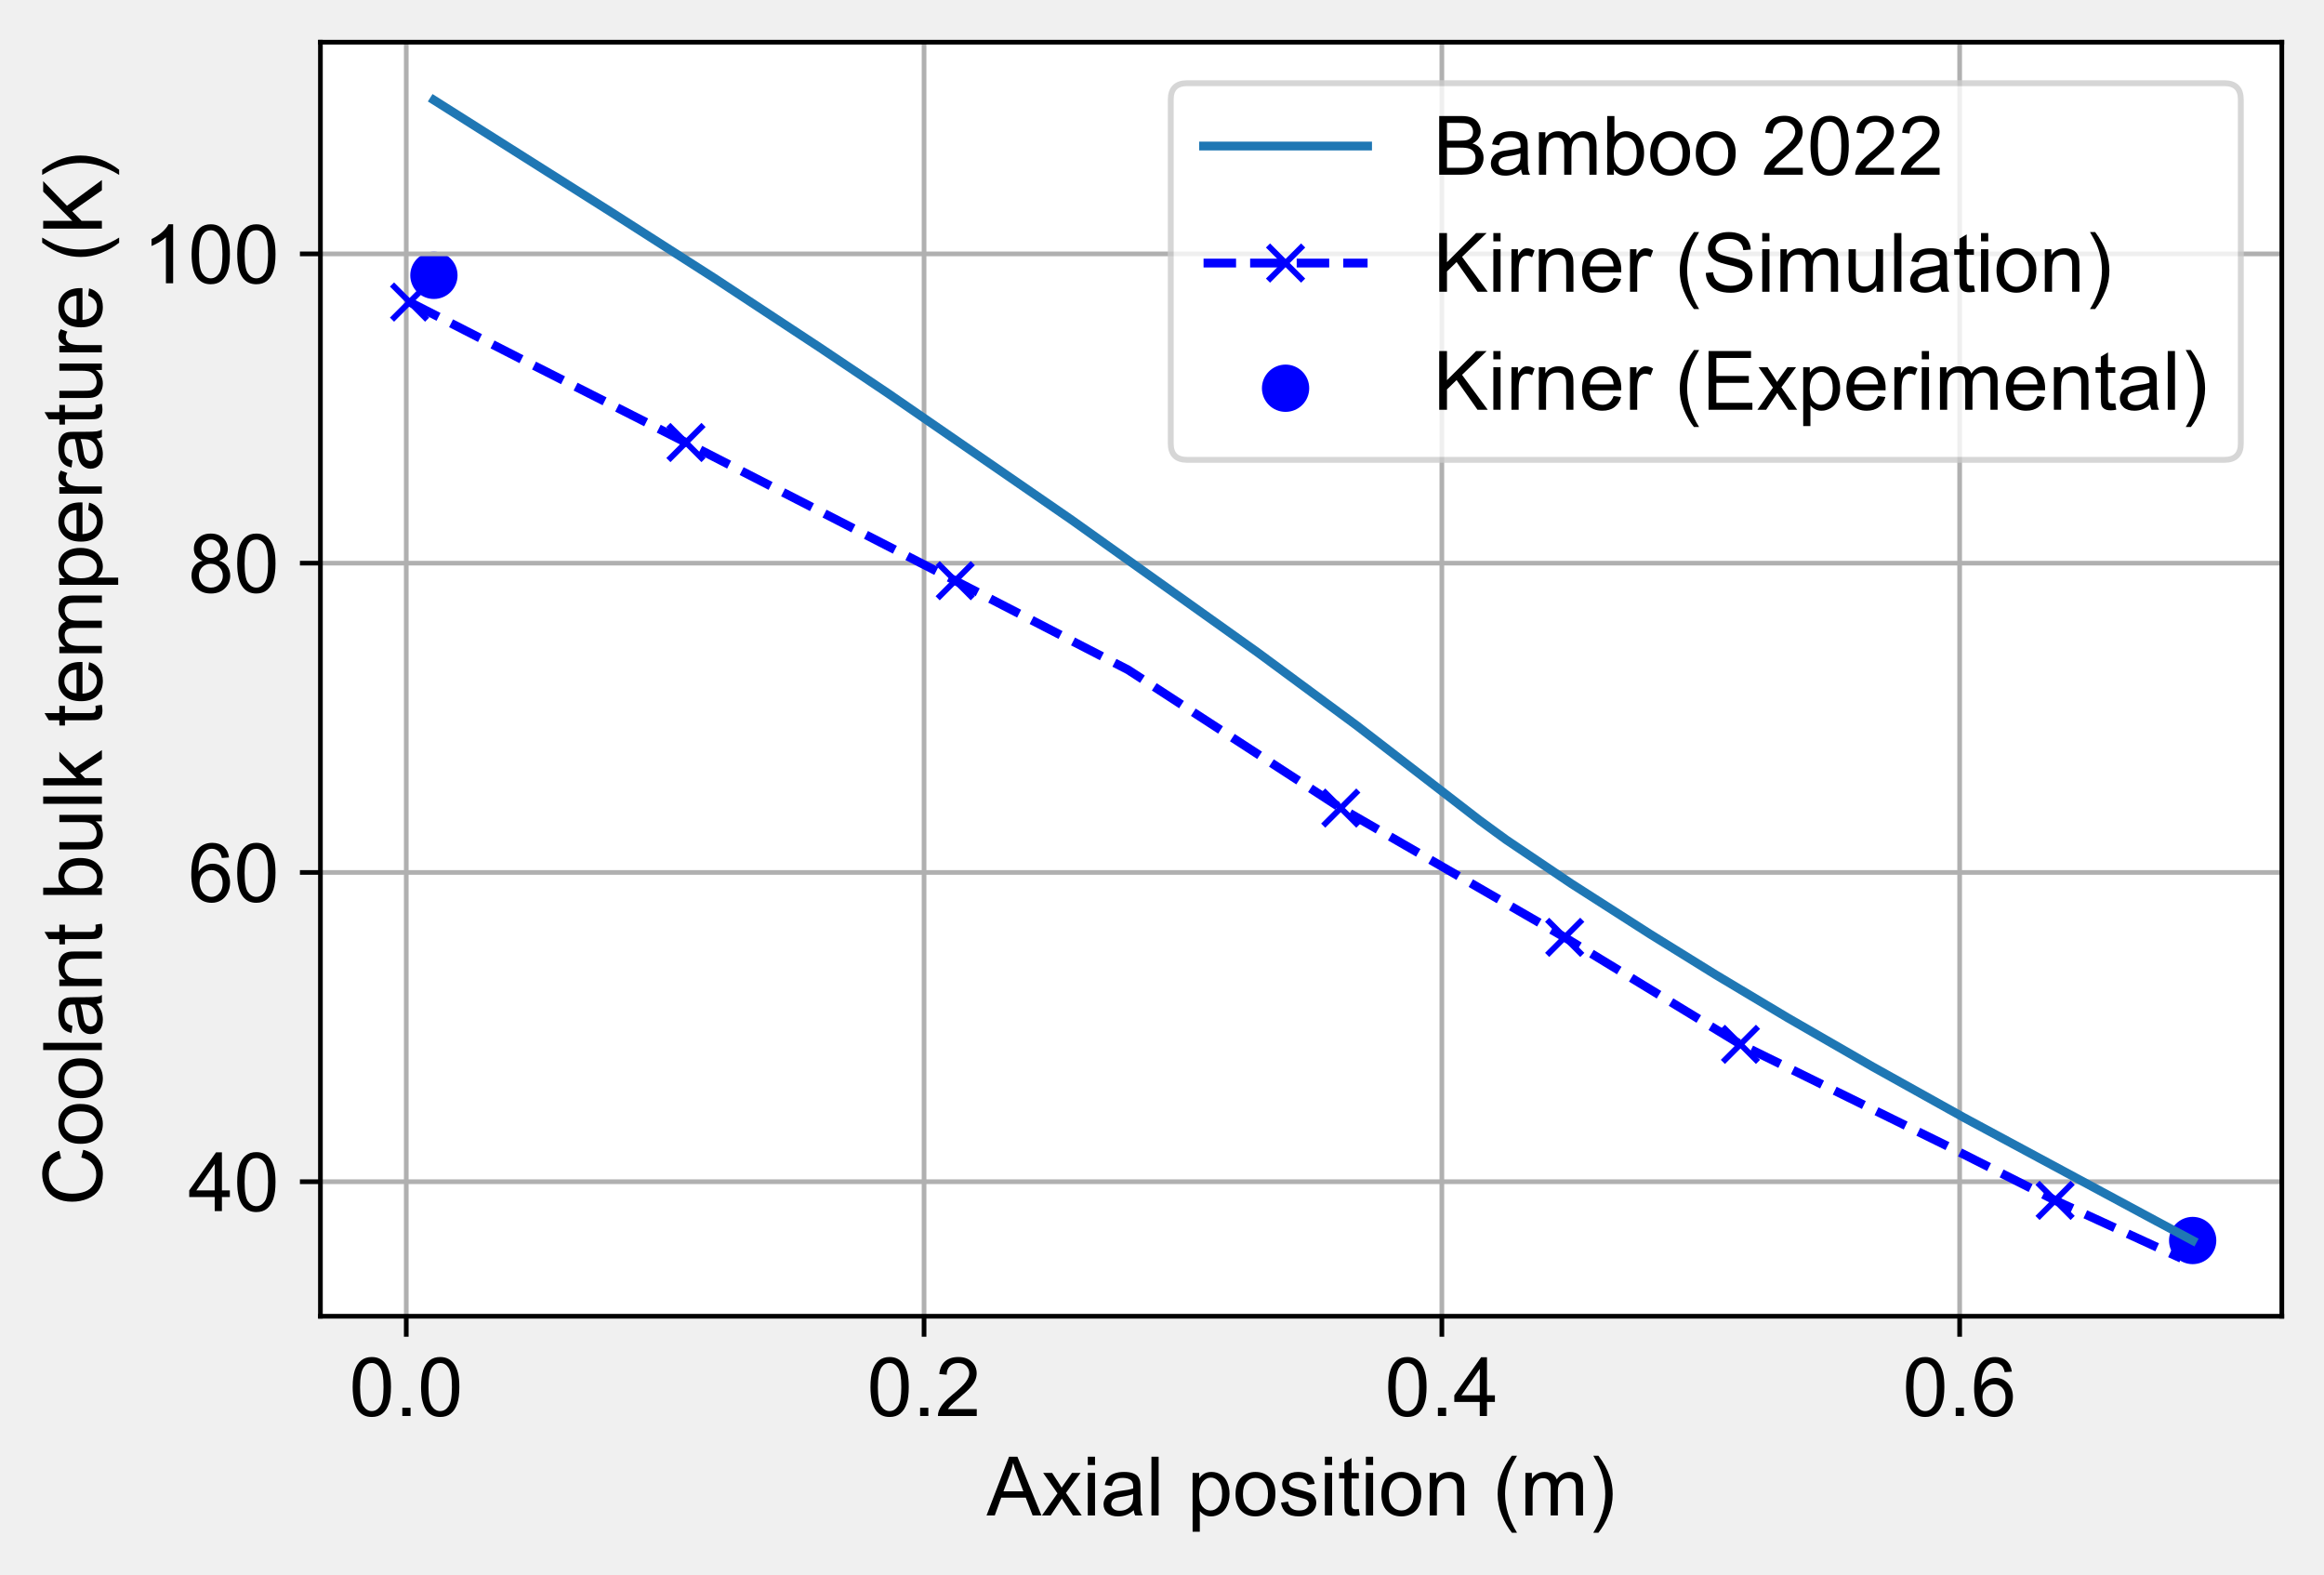
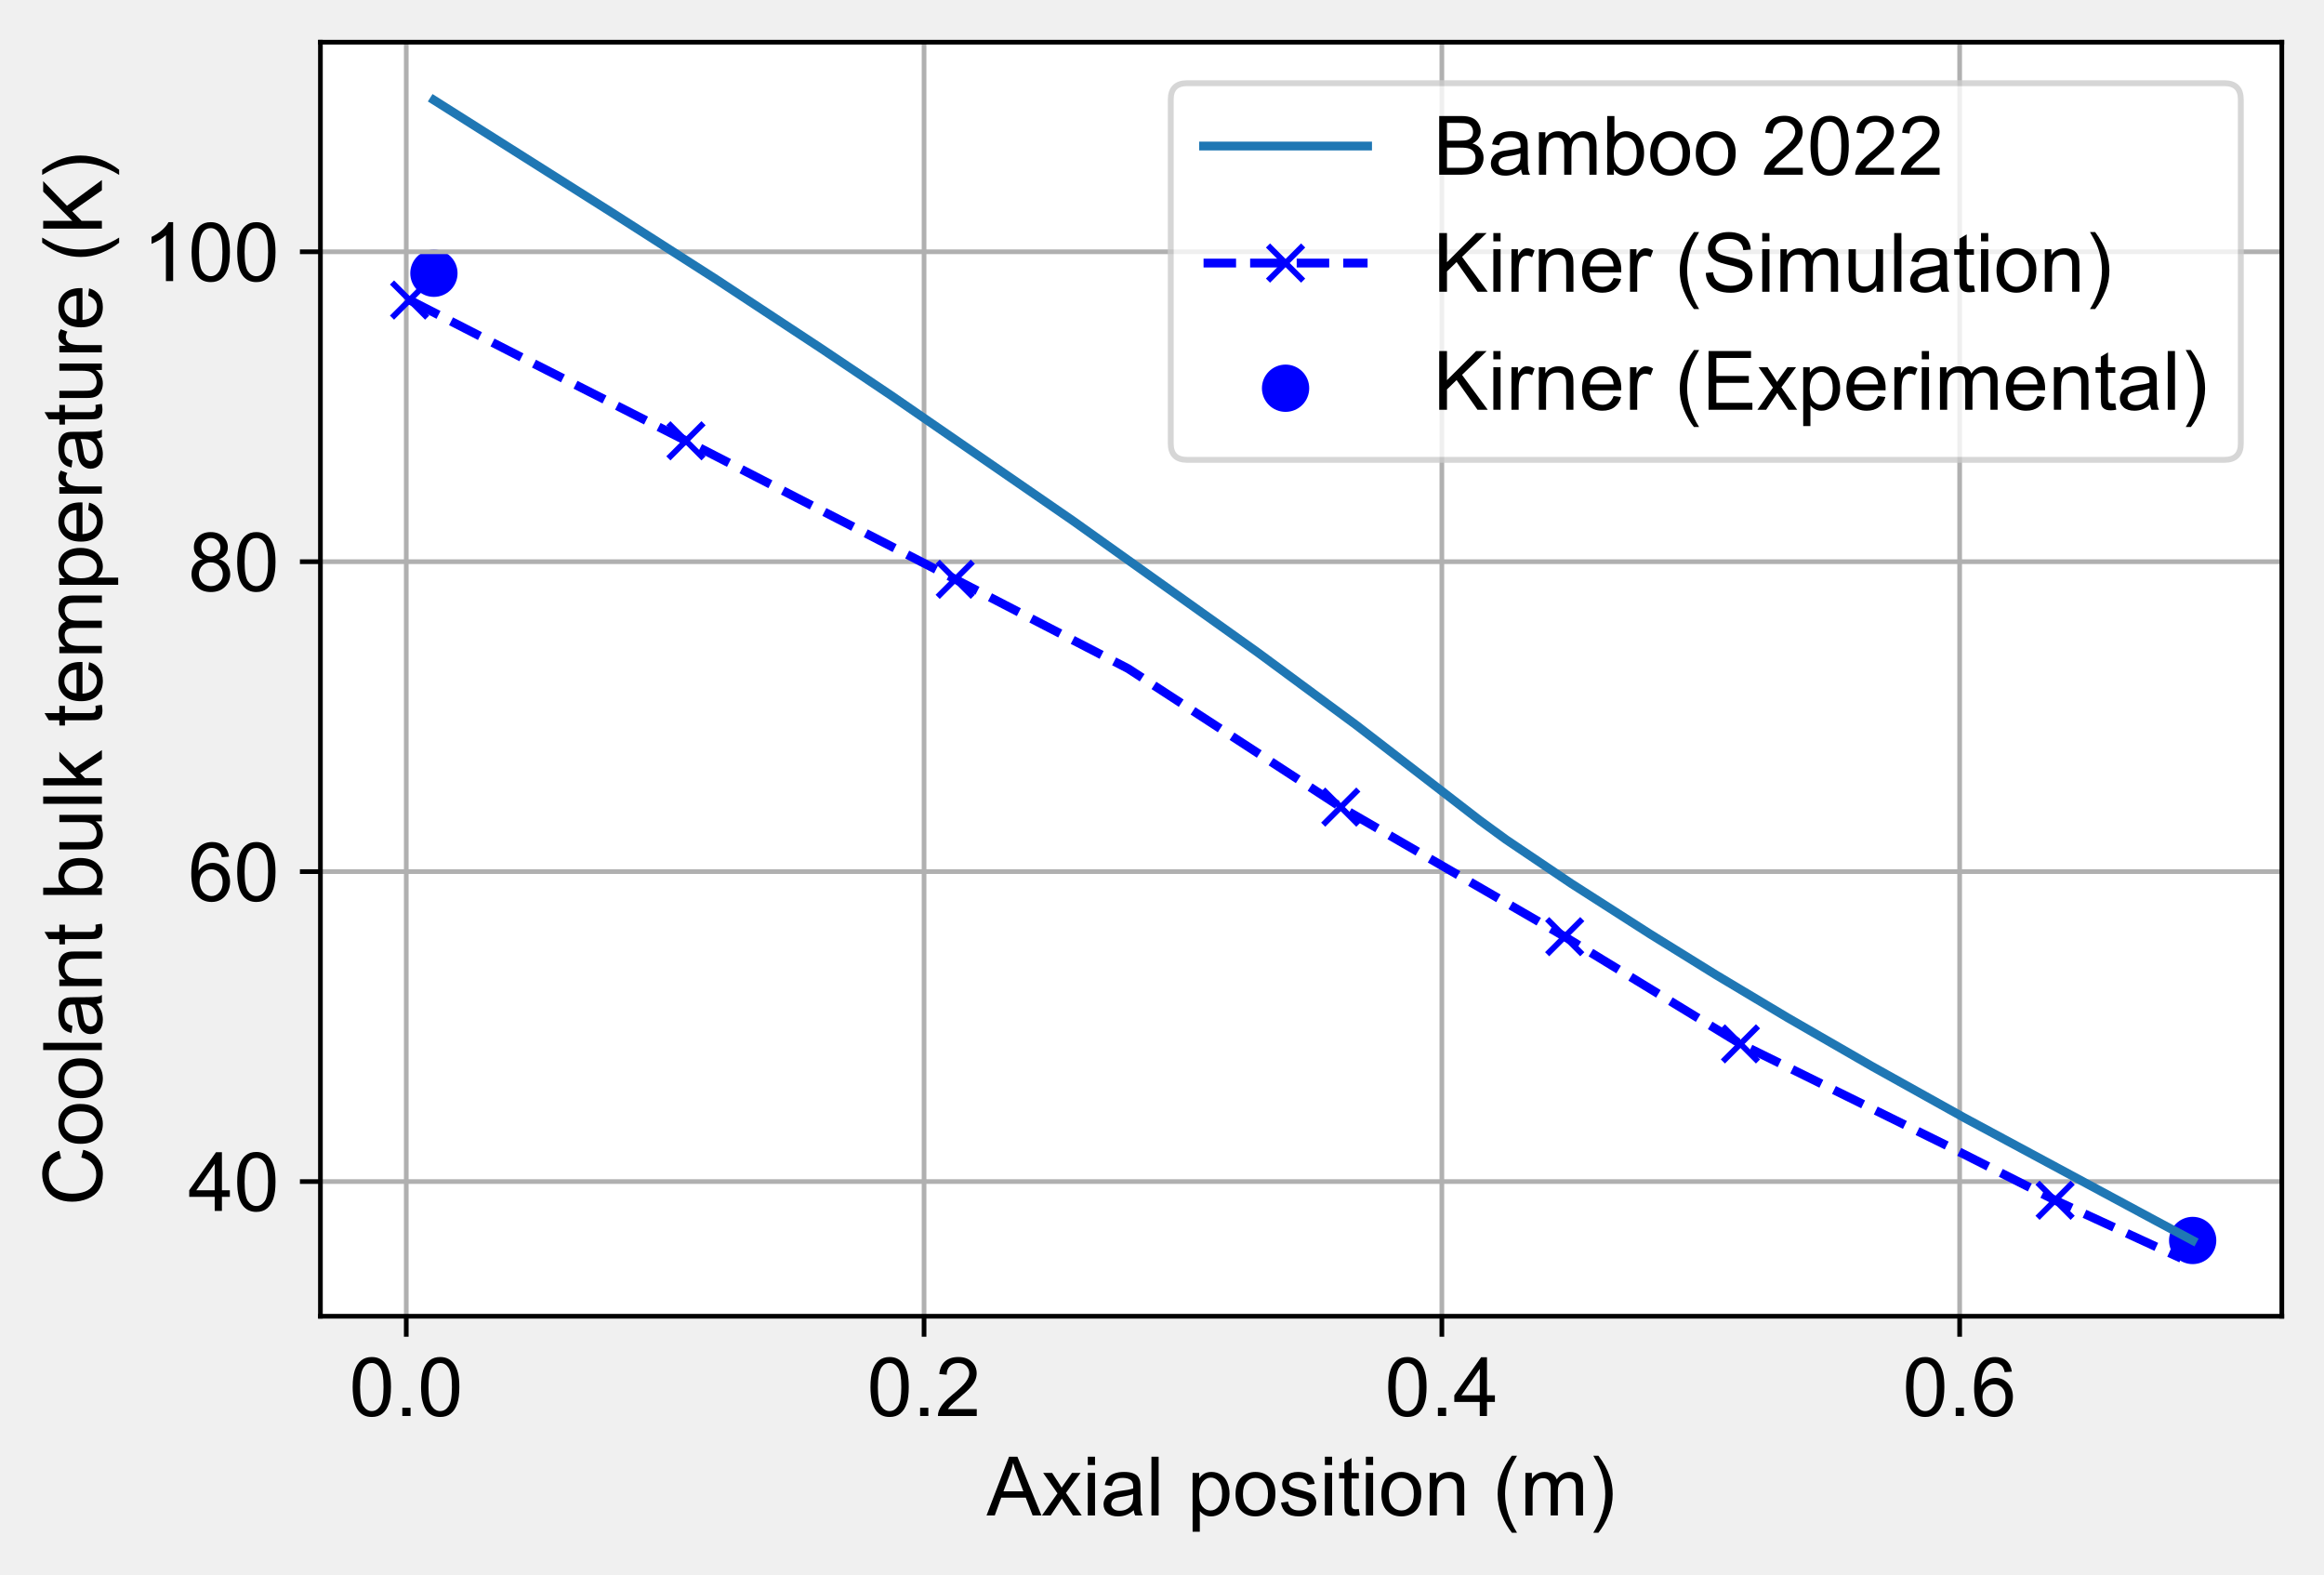
<svg xmlns="http://www.w3.org/2000/svg" xmlns:xlink="http://www.w3.org/1999/xlink" height="268.782pt" version="1.1" viewBox="0 0 396.694 268.782" width="396.694pt">
  <defs>
    <style type="text/css">*{stroke-linecap:butt;stroke-linejoin:round;}</style>
  </defs>
  <g id="figure_1">
    <g id="patch_1">
      <path d="M 0 268.782  L 396.694 268.782  L 396.694 0  L 0 0  z " style="fill:none;" />
    </g>
    <g id="axes_1">
      <g id="patch_2">
        <path d="M 54.694 224.64  L 389.494 224.64  L 389.494 7.2  L 54.694 7.2  z " style="fill:#ffffff;" />
      </g>
      <g id="PathCollection_1">
        <defs>
-           <path d="M 0 3.536  C 0.938 3.536 1.837 3.163 2.5 2.5  C 3.163 1.837 3.536 0.938 3.536 0  C 3.536 -0.938 3.163 -1.837 2.5 -2.5  C 1.837 -3.163 0.938 -3.536 0 -3.536  C -0.938 -3.536 -1.837 -3.163 -2.5 -2.5  C -3.163 -1.837 -3.536 -0.938 -3.536 0  C -3.536 0.938 -3.163 1.837 -2.5 2.5  C -1.837 3.163 -0.938 3.536 0 3.536  z " id="m2057352fea" style="stroke:#0000ff;" />
+           <path d="M 0 3.536  C 0.938 3.536 1.837 3.163 2.5 2.5  C 3.163 1.837 3.536 0.938 3.536 0  C 3.536 -0.938 3.163 -1.837 2.5 -2.5  C 1.837 -3.163 0.938 -3.536 0 -3.536  C -0.938 -3.536 -1.837 -3.163 -2.5 -2.5  C -3.163 -1.837 -3.536 -0.938 -3.536 0  C -3.536 0.938 -3.163 1.837 -2.5 2.5  C -1.837 3.163 -0.938 3.536 0 3.536  z " id="m979f428b1b" style="stroke:#0000ff;" />
        </defs>
-         <g clip-path="url(#p972bceda87)">
-           <use style="fill:#0000ff;stroke:#0000ff;" x="374.276" xlink:href="#m2057352fea" y="211.713" />
-           <use style="fill:#0000ff;stroke:#0000ff;" x="74.066" xlink:href="#m2057352fea" y="46.99" />
+         <g clip-path="url(#p4408fc73cc)">
+           <use style="fill:#0000ff;stroke:#0000ff;" x="374.276" xlink:href="#m979f428b1b" y="211.707" />
+           <use style="fill:#0000ff;stroke:#0000ff;" x="74.066" xlink:href="#m979f428b1b" y="46.635" />
        </g>
      </g>
      <g id="matplotlib.axis_1">
        <g id="xtick_1">
          <g id="line2d_1">
-             <path clip-path="url(#p972bceda87)" d="M 69.347 224.64  L 69.347 7.2  " style="fill:none;stroke:#b0b0b0;stroke-linecap:square;stroke-width:0.8;" />
+             <path clip-path="url(#p4408fc73cc)" d="M 69.347 224.64  L 69.347 7.2  " style="fill:none;stroke:#b0b0b0;stroke-linecap:square;stroke-width:0.8;" />
          </g>
          <g id="line2d_2">
            <defs>
-               <path d="M 0 0  L 0 3.5  " id="m63f755b5a6" style="stroke:#000000;stroke-width:0.8;" />
-             </defs>
-             <g>
-               <use style="stroke:#000000;stroke-width:0.8;" x="69.347" xlink:href="#m63f755b5a6" y="224.64" />
+               <path d="M 0 0  L 0 3.5  " id="mc384a9b1ba" style="stroke:#000000;stroke-width:0.8;" />
+             </defs>
+             <g>
+               <use style="stroke:#000000;stroke-width:0.8;" x="69.347" xlink:href="#mc384a9b1ba" y="224.64" />
            </g>
          </g>
          <g id="text_1">
            <g transform="translate(59.61658 241.6609)scale(0.14 -0.14)">
              <defs>
                <path d="M 4.156 35.297  Q 4.156 48 6.766 55.734  Q 9.375 63.484 14.516 67.672  Q 19.672 71.875 27.484 71.875  Q 33.25 71.875 37.594 69.547  Q 41.938 67.234 44.766 62.859  Q 47.609 58.5 49.219 52.219  Q 50.828 45.953 50.828 35.297  Q 50.828 22.703 48.234 14.969  Q 45.656 7.234 40.5 3  Q 35.359 -1.219 27.484 -1.219  Q 17.141 -1.219 11.234 6.203  Q 4.156 15.141 4.156 35.297  z M 13.188 35.297  Q 13.188 17.672 17.312 11.828  Q 21.438 6 27.484 6  Q 33.547 6 37.672 11.859  Q 41.797 17.719 41.797 35.297  Q 41.797 52.984 37.672 58.781  Q 33.547 64.594 27.391 64.594  Q 21.344 64.594 17.719 59.469  Q 13.188 52.938 13.188 35.297  z " id="ArialMT-48" />
                <path d="M 9.078 0  L 9.078 10.016  L 19.094 10.016  L 19.094 0  z " id="ArialMT-46" />
              </defs>
              <use xlink:href="#ArialMT-48" />
              <use x="55.615" xlink:href="#ArialMT-46" />
              <use x="83.398" xlink:href="#ArialMT-48" />
            </g>
          </g>
        </g>
        <g id="xtick_2">
          <g id="line2d_3">
-             <path clip-path="url(#p972bceda87)" d="M 157.732 224.64  L 157.732 7.2  " style="fill:none;stroke:#b0b0b0;stroke-linecap:square;stroke-width:0.8;" />
+             <path clip-path="url(#p4408fc73cc)" d="M 157.732 224.64  L 157.732 7.2  " style="fill:none;stroke:#b0b0b0;stroke-linecap:square;stroke-width:0.8;" />
          </g>
          <g id="line2d_4">
            <g>
-               <use style="stroke:#000000;stroke-width:0.8;" x="157.732" xlink:href="#m63f755b5a6" y="224.64" />
+               <use style="stroke:#000000;stroke-width:0.8;" x="157.732" xlink:href="#mc384a9b1ba" y="224.64" />
            </g>
          </g>
          <g id="text_2">
            <g transform="translate(148.0019 241.6609)scale(0.14 -0.14)">
              <defs>
                <path d="M 50.344 8.453  L 50.344 0  L 3.031 0  Q 2.938 3.172 4.047 6.109  Q 5.859 10.938 9.828 15.625  Q 13.812 20.312 21.344 26.469  Q 33.016 36.031 37.109 41.625  Q 41.219 47.219 41.219 52.203  Q 41.219 57.422 37.469 61  Q 33.734 64.594 27.734 64.594  Q 21.391 64.594 17.578 60.781  Q 13.766 56.984 13.719 50.25  L 4.688 51.172  Q 5.609 61.281 11.656 66.578  Q 17.719 71.875 27.938 71.875  Q 38.234 71.875 44.234 66.156  Q 50.25 60.453 50.25 52  Q 50.25 47.703 48.484 43.547  Q 46.734 39.406 42.656 34.812  Q 38.578 30.219 29.109 22.219  Q 21.188 15.578 18.938 13.203  Q 16.703 10.844 15.234 8.453  z " id="ArialMT-50" />
              </defs>
              <use xlink:href="#ArialMT-48" />
              <use x="55.615" xlink:href="#ArialMT-46" />
              <use x="83.398" xlink:href="#ArialMT-50" />
            </g>
          </g>
        </g>
        <g id="xtick_3">
          <g id="line2d_5">
-             <path clip-path="url(#p972bceda87)" d="M 246.117 224.64  L 246.117 7.2  " style="fill:none;stroke:#b0b0b0;stroke-linecap:square;stroke-width:0.8;" />
+             <path clip-path="url(#p4408fc73cc)" d="M 246.117 224.64  L 246.117 7.2  " style="fill:none;stroke:#b0b0b0;stroke-linecap:square;stroke-width:0.8;" />
          </g>
          <g id="line2d_6">
            <g>
-               <use style="stroke:#000000;stroke-width:0.8;" x="246.117" xlink:href="#m63f755b5a6" y="224.64" />
+               <use style="stroke:#000000;stroke-width:0.8;" x="246.117" xlink:href="#mc384a9b1ba" y="224.64" />
            </g>
          </g>
          <g id="text_3">
            <g transform="translate(236.3872 241.6609)scale(0.14 -0.14)">
              <defs>
                <path d="M 32.328 0  L 32.328 17.141  L 1.266 17.141  L 1.266 25.203  L 33.938 71.578  L 41.109 71.578  L 41.109 25.203  L 50.781 25.203  L 50.781 17.141  L 41.109 17.141  L 41.109 0  z M 32.328 25.203  L 32.328 57.469  L 9.906 25.203  z " id="ArialMT-52" />
              </defs>
              <use xlink:href="#ArialMT-48" />
              <use x="55.615" xlink:href="#ArialMT-46" />
              <use x="83.398" xlink:href="#ArialMT-52" />
            </g>
          </g>
        </g>
        <g id="xtick_4">
          <g id="line2d_7">
-             <path clip-path="url(#p972bceda87)" d="M 334.502 224.64  L 334.502 7.2  " style="fill:none;stroke:#b0b0b0;stroke-linecap:square;stroke-width:0.8;" />
+             <path clip-path="url(#p4408fc73cc)" d="M 334.502 224.64  L 334.502 7.2  " style="fill:none;stroke:#b0b0b0;stroke-linecap:square;stroke-width:0.8;" />
          </g>
          <g id="line2d_8">
            <g>
-               <use style="stroke:#000000;stroke-width:0.8;" x="334.502" xlink:href="#m63f755b5a6" y="224.64" />
+               <use style="stroke:#000000;stroke-width:0.8;" x="334.502" xlink:href="#mc384a9b1ba" y="224.64" />
            </g>
          </g>
          <g id="text_4">
            <g transform="translate(324.7725 241.6609)scale(0.14 -0.14)">
              <defs>
                <path d="M 49.75 54.047  L 41.016 53.375  Q 39.844 58.547 37.703 60.891  Q 34.125 64.656 28.906 64.656  Q 24.703 64.656 21.531 62.312  Q 17.391 59.281 14.984 53.469  Q 12.594 47.656 12.5 36.922  Q 15.672 41.75 20.266 44.094  Q 24.859 46.438 29.891 46.438  Q 38.672 46.438 44.844 39.969  Q 51.031 33.5 51.031 23.25  Q 51.031 16.5 48.125 10.719  Q 45.219 4.938 40.141 1.859  Q 35.062 -1.219 28.609 -1.219  Q 17.625 -1.219 10.688 6.859  Q 3.766 14.938 3.766 33.5  Q 3.766 54.25 11.422 63.672  Q 18.109 71.875 29.438 71.875  Q 37.891 71.875 43.281 67.141  Q 48.688 62.406 49.75 54.047  z M 13.875 23.188  Q 13.875 18.656 15.797 14.5  Q 17.719 10.359 21.188 8.172  Q 24.656 6 28.469 6  Q 34.031 6 38.031 10.484  Q 42.047 14.984 42.047 22.703  Q 42.047 30.125 38.078 34.391  Q 34.125 38.672 28.125 38.672  Q 22.172 38.672 18.016 34.391  Q 13.875 30.125 13.875 23.188  z " id="ArialMT-54" />
              </defs>
              <use xlink:href="#ArialMT-48" />
              <use x="55.615" xlink:href="#ArialMT-46" />
              <use x="83.398" xlink:href="#ArialMT-54" />
            </g>
          </g>
        </g>
        <g id="text_5">
          <g transform="translate(168.4139 258.635)scale(0.14 -0.14)">
            <defs>
              <path d="M -0.141 0  L 27.344 71.578  L 37.547 71.578  L 66.844 0  L 56.062 0  L 47.703 21.688  L 17.781 21.688  L 9.906 0  z M 20.516 29.391  L 44.781 29.391  L 37.312 49.219  Q 33.891 58.25 32.234 64.062  Q 30.859 57.172 28.375 50.391  z " id="ArialMT-65" />
              <path d="M 0.734 0  L 19.672 26.953  L 2.156 51.859  L 13.141 51.859  L 21.094 39.703  Q 23.344 36.234 24.703 33.891  Q 26.859 37.109 28.656 39.594  L 37.406 51.859  L 47.906 51.859  L 29.984 27.438  L 49.266 0  L 38.484 0  L 27.828 16.109  L 25 20.453  L 11.375 0  z " id="ArialMT-120" />
              <path d="M 6.641 61.469  L 6.641 71.578  L 15.438 71.578  L 15.438 61.469  z M 6.641 0  L 6.641 51.859  L 15.438 51.859  L 15.438 0  z " id="ArialMT-105" />
              <path d="M 40.438 6.391  Q 35.547 2.25 31.031 0.531  Q 26.516 -1.172 21.344 -1.172  Q 12.797 -1.172 8.203 3  Q 3.609 7.172 3.609 13.672  Q 3.609 17.484 5.344 20.625  Q 7.078 23.781 9.891 25.688  Q 12.703 27.594 16.219 28.562  Q 18.797 29.25 24.031 29.891  Q 34.672 31.156 39.703 32.906  Q 39.75 34.719 39.75 35.203  Q 39.75 40.578 37.25 42.781  Q 33.891 45.75 27.25 45.75  Q 21.047 45.75 18.094 43.578  Q 15.141 41.406 13.719 35.891  L 5.125 37.062  Q 6.297 42.578 8.984 45.969  Q 11.672 49.359 16.75 51.188  Q 21.828 53.031 28.516 53.031  Q 35.156 53.031 39.297 51.469  Q 43.453 49.906 45.406 47.531  Q 47.359 45.172 48.141 41.547  Q 48.578 39.312 48.578 33.453  L 48.578 21.734  Q 48.578 9.469 49.141 6.219  Q 49.703 2.984 51.375 0  L 42.188 0  Q 40.828 2.734 40.438 6.391  z M 39.703 26.031  Q 34.906 24.078 25.344 22.703  Q 19.922 21.922 17.672 20.938  Q 15.438 19.969 14.203 18.094  Q 12.984 16.219 12.984 13.922  Q 12.984 10.406 15.641 8.062  Q 18.312 5.719 23.438 5.719  Q 28.516 5.719 32.469 7.938  Q 36.422 10.156 38.281 14.016  Q 39.703 17 39.703 22.797  z " id="ArialMT-97" />
              <path d="M 6.391 0  L 6.391 71.578  L 15.188 71.578  L 15.188 0  z " id="ArialMT-108" />
              <path id="ArialMT-32" />
              <path d="M 6.594 -19.875  L 6.594 51.859  L 14.594 51.859  L 14.594 45.125  Q 17.438 49.078 21 51.047  Q 24.562 53.031 29.641 53.031  Q 36.281 53.031 41.359 49.609  Q 46.438 46.188 49.016 39.953  Q 51.609 33.734 51.609 26.312  Q 51.609 18.359 48.75 11.984  Q 45.906 5.609 40.453 2.219  Q 35.016 -1.172 29 -1.172  Q 24.609 -1.172 21.109 0.688  Q 17.625 2.547 15.375 5.375  L 15.375 -19.875  z M 14.547 25.641  Q 14.547 15.625 18.594 10.844  Q 22.656 6.062 28.422 6.062  Q 34.281 6.062 38.453 11.016  Q 42.625 15.969 42.625 26.375  Q 42.625 36.281 38.547 41.203  Q 34.469 46.141 28.812 46.141  Q 23.188 46.141 18.859 40.891  Q 14.547 35.641 14.547 25.641  z " id="ArialMT-112" />
              <path d="M 3.328 25.922  Q 3.328 40.328 11.328 47.266  Q 18.016 53.031 27.641 53.031  Q 38.328 53.031 45.109 46.016  Q 51.906 39.016 51.906 26.656  Q 51.906 16.656 48.906 10.906  Q 45.906 5.172 40.156 2  Q 34.422 -1.172 27.641 -1.172  Q 16.75 -1.172 10.031 5.812  Q 3.328 12.797 3.328 25.922  z M 12.359 25.922  Q 12.359 15.969 16.703 11.016  Q 21.047 6.062 27.641 6.062  Q 34.188 6.062 38.531 11.031  Q 42.875 16.016 42.875 26.219  Q 42.875 35.844 38.5 40.797  Q 34.125 45.75 27.641 45.75  Q 21.047 45.75 16.703 40.812  Q 12.359 35.891 12.359 25.922  z " id="ArialMT-111" />
              <path d="M 3.078 15.484  L 11.766 16.844  Q 12.5 11.625 15.844 8.844  Q 19.188 6.062 25.203 6.062  Q 31.25 6.062 34.172 8.516  Q 37.109 10.984 37.109 14.312  Q 37.109 17.281 34.516 19  Q 32.719 20.172 25.531 21.969  Q 15.875 24.422 12.141 26.203  Q 8.406 27.984 6.469 31.125  Q 4.547 34.281 4.547 38.094  Q 4.547 41.547 6.125 44.5  Q 7.719 47.469 10.453 49.422  Q 12.5 50.922 16.031 51.969  Q 19.578 53.031 23.641 53.031  Q 29.734 53.031 34.344 51.266  Q 38.969 49.516 41.156 46.5  Q 43.359 43.5 44.188 38.484  L 35.594 37.312  Q 35.016 41.312 32.203 43.547  Q 29.391 45.797 24.266 45.797  Q 18.219 45.797 15.625 43.797  Q 13.031 41.797 13.031 39.109  Q 13.031 37.406 14.109 36.031  Q 15.188 34.625 17.484 33.688  Q 18.797 33.203 25.25 31.453  Q 34.578 28.953 38.25 27.359  Q 41.938 25.781 44.031 22.75  Q 46.141 19.734 46.141 15.234  Q 46.141 10.844 43.578 6.953  Q 41.016 3.078 36.172 0.953  Q 31.344 -1.172 25.25 -1.172  Q 15.141 -1.172 9.844 3.031  Q 4.547 7.234 3.078 15.484  z " id="ArialMT-115" />
              <path d="M 25.781 7.859  L 27.047 0.094  Q 23.344 -0.688 20.406 -0.688  Q 15.625 -0.688 12.984 0.828  Q 10.359 2.344 9.281 4.812  Q 8.203 7.281 8.203 15.188  L 8.203 45.016  L 1.766 45.016  L 1.766 51.859  L 8.203 51.859  L 8.203 64.703  L 16.938 69.969  L 16.938 51.859  L 25.781 51.859  L 25.781 45.016  L 16.938 45.016  L 16.938 14.703  Q 16.938 10.938 17.406 9.859  Q 17.875 8.797 18.922 8.156  Q 19.969 7.516 21.922 7.516  Q 23.391 7.516 25.781 7.859  z " id="ArialMT-116" />
              <path d="M 6.594 0  L 6.594 51.859  L 14.5 51.859  L 14.5 44.484  Q 20.219 53.031 31 53.031  Q 35.688 53.031 39.625 51.344  Q 43.562 49.656 45.516 46.922  Q 47.469 44.188 48.25 40.438  Q 48.734 37.984 48.734 31.891  L 48.734 0  L 39.938 0  L 39.938 31.547  Q 39.938 36.922 38.906 39.578  Q 37.891 42.234 35.281 43.812  Q 32.672 45.406 29.156 45.406  Q 23.531 45.406 19.453 41.844  Q 15.375 38.281 15.375 28.328  L 15.375 0  z " id="ArialMT-110" />
              <path d="M 23.391 -21.047  Q 16.109 -11.859 11.078 0.438  Q 6.062 12.75 6.062 25.922  Q 6.062 37.547 9.812 48.188  Q 14.203 60.547 23.391 72.797  L 29.688 72.797  Q 23.781 62.641 21.875 58.297  Q 18.891 51.562 17.188 44.234  Q 15.094 35.109 15.094 25.875  Q 15.094 2.391 29.688 -21.047  z " id="ArialMT-40" />
              <path d="M 6.594 0  L 6.594 51.859  L 14.453 51.859  L 14.453 44.578  Q 16.891 48.391 20.938 50.703  Q 25 53.031 30.172 53.031  Q 35.938 53.031 39.625 50.641  Q 43.312 48.25 44.828 43.953  Q 50.984 53.031 60.844 53.031  Q 68.562 53.031 72.703 48.75  Q 76.859 44.484 76.859 35.594  L 76.859 0  L 68.109 0  L 68.109 32.672  Q 68.109 37.938 67.25 40.25  Q 66.406 42.578 64.156 43.984  Q 61.922 45.406 58.891 45.406  Q 53.422 45.406 49.797 41.766  Q 46.188 38.141 46.188 30.125  L 46.188 0  L 37.406 0  L 37.406 33.688  Q 37.406 39.547 35.25 42.469  Q 33.109 45.406 28.219 45.406  Q 24.516 45.406 21.359 43.453  Q 18.219 41.5 16.797 37.734  Q 15.375 33.984 15.375 26.906  L 15.375 0  z " id="ArialMT-109" />
              <path d="M 12.359 -21.047  L 6.062 -21.047  Q 20.656 2.391 20.656 25.875  Q 20.656 35.062 18.562 44.094  Q 16.891 51.422 13.922 58.156  Q 12.016 62.547 6.062 72.797  L 12.359 72.797  Q 21.531 60.547 25.922 48.188  Q 29.688 37.547 29.688 25.922  Q 29.688 12.75 24.625 0.438  Q 19.578 -11.859 12.359 -21.047  z " id="ArialMT-41" />
            </defs>
            <use xlink:href="#ArialMT-65" />
            <use x="66.699" xlink:href="#ArialMT-120" />
            <use x="116.699" xlink:href="#ArialMT-105" />
            <use x="138.916" xlink:href="#ArialMT-97" />
            <use x="194.531" xlink:href="#ArialMT-108" />
            <use x="216.748" xlink:href="#ArialMT-32" />
            <use x="244.531" xlink:href="#ArialMT-112" />
            <use x="300.146" xlink:href="#ArialMT-111" />
            <use x="355.762" xlink:href="#ArialMT-115" />
            <use x="405.762" xlink:href="#ArialMT-105" />
            <use x="427.979" xlink:href="#ArialMT-116" />
            <use x="455.762" xlink:href="#ArialMT-105" />
            <use x="477.979" xlink:href="#ArialMT-111" />
            <use x="533.594" xlink:href="#ArialMT-110" />
            <use x="589.209" xlink:href="#ArialMT-32" />
            <use x="616.992" xlink:href="#ArialMT-40" />
            <use x="650.293" xlink:href="#ArialMT-109" />
            <use x="733.594" xlink:href="#ArialMT-41" />
          </g>
        </g>
      </g>
      <g id="matplotlib.axis_2">
        <g id="ytick_1">
          <g id="line2d_9">
-             <path clip-path="url(#p972bceda87)" d="M 54.694 201.679  L 389.494 201.679  " style="fill:none;stroke:#b0b0b0;stroke-linecap:square;stroke-width:0.8;" />
+             <path clip-path="url(#p4408fc73cc)" d="M 54.694 201.652  L 389.494 201.652  " style="fill:none;stroke:#b0b0b0;stroke-linecap:square;stroke-width:0.8;" />
          </g>
          <g id="line2d_10">
            <defs>
-               <path d="M 0 0  L -3.5 0  " id="mb4ee91634c" style="stroke:#000000;stroke-width:0.8;" />
-             </defs>
-             <g>
-               <use style="stroke:#000000;stroke-width:0.8;" x="54.694" xlink:href="#mb4ee91634c" y="201.679" />
+               <path d="M 0 0  L -3.5 0  " id="mdb7d535b85" style="stroke:#000000;stroke-width:0.8;" />
+             </defs>
+             <g>
+               <use style="stroke:#000000;stroke-width:0.8;" x="54.694" xlink:href="#mdb7d535b85" y="201.652" />
            </g>
          </g>
          <g id="text_6">
-             <g transform="translate(32.12344 206.6898)scale(0.14 -0.14)">
+             <g transform="translate(32.12344 206.6621)scale(0.14 -0.14)">
              <use xlink:href="#ArialMT-52" />
              <use x="55.615" xlink:href="#ArialMT-48" />
            </g>
          </g>
        </g>
        <g id="ytick_2">
          <g id="line2d_11">
-             <path clip-path="url(#p972bceda87)" d="M 54.694 148.896  L 389.494 148.896  " style="fill:none;stroke:#b0b0b0;stroke-linecap:square;stroke-width:0.8;" />
+             <path clip-path="url(#p4408fc73cc)" d="M 54.694 148.757  L 389.494 148.757  " style="fill:none;stroke:#b0b0b0;stroke-linecap:square;stroke-width:0.8;" />
          </g>
          <g id="line2d_12">
            <g>
-               <use style="stroke:#000000;stroke-width:0.8;" x="54.694" xlink:href="#mb4ee91634c" y="148.896" />
+               <use style="stroke:#000000;stroke-width:0.8;" x="54.694" xlink:href="#mdb7d535b85" y="148.757" />
            </g>
          </g>
          <g id="text_7">
-             <g transform="translate(32.12344 153.9065)scale(0.14 -0.14)">
+             <g transform="translate(32.12344 153.7672)scale(0.14 -0.14)">
              <use xlink:href="#ArialMT-54" />
              <use x="55.615" xlink:href="#ArialMT-48" />
            </g>
          </g>
        </g>
        <g id="ytick_3">
          <g id="line2d_13">
-             <path clip-path="url(#p972bceda87)" d="M 54.694 96.113  L 389.494 96.113  " style="fill:none;stroke:#b0b0b0;stroke-linecap:square;stroke-width:0.8;" />
+             <path clip-path="url(#p4408fc73cc)" d="M 54.694 95.862  L 389.494 95.862  " style="fill:none;stroke:#b0b0b0;stroke-linecap:square;stroke-width:0.8;" />
          </g>
          <g id="line2d_14">
            <g>
-               <use style="stroke:#000000;stroke-width:0.8;" x="54.694" xlink:href="#mb4ee91634c" y="96.113" />
+               <use style="stroke:#000000;stroke-width:0.8;" x="54.694" xlink:href="#mdb7d535b85" y="95.862" />
            </g>
          </g>
          <g id="text_8">
-             <g transform="translate(32.12344 101.1233)scale(0.14 -0.14)">
+             <g transform="translate(32.12344 100.8724)scale(0.14 -0.14)">
              <defs>
                <path d="M 17.672 38.812  Q 12.203 40.828 9.562 44.531  Q 6.938 48.25 6.938 53.422  Q 6.938 61.234 12.547 66.547  Q 18.172 71.875 27.484 71.875  Q 36.859 71.875 42.578 66.422  Q 48.297 60.984 48.297 53.172  Q 48.297 48.188 45.672 44.5  Q 43.062 40.828 37.75 38.812  Q 44.344 36.672 47.781 31.875  Q 51.219 27.094 51.219 20.453  Q 51.219 11.281 44.719 5.031  Q 38.234 -1.219 27.641 -1.219  Q 17.047 -1.219 10.547 5.047  Q 4.047 11.328 4.047 20.703  Q 4.047 27.688 7.594 32.391  Q 11.141 37.109 17.672 38.812  z M 15.922 53.719  Q 15.922 48.641 19.188 45.406  Q 22.469 42.188 27.688 42.188  Q 32.766 42.188 36.016 45.375  Q 39.266 48.578 39.266 53.219  Q 39.266 58.062 35.906 61.359  Q 32.562 64.656 27.594 64.656  Q 22.562 64.656 19.234 61.422  Q 15.922 58.203 15.922 53.719  z M 13.094 20.656  Q 13.094 16.891 14.875 13.375  Q 16.656 9.859 20.172 7.922  Q 23.688 6 27.734 6  Q 34.031 6 38.125 10.047  Q 42.234 14.109 42.234 20.359  Q 42.234 26.703 38.016 30.859  Q 33.797 35.016 27.438 35.016  Q 21.234 35.016 17.156 30.906  Q 13.094 26.812 13.094 20.656  z " id="ArialMT-56" />
              </defs>
              <use xlink:href="#ArialMT-56" />
              <use x="55.615" xlink:href="#ArialMT-48" />
            </g>
          </g>
        </g>
        <g id="ytick_4">
          <g id="line2d_15">
-             <path clip-path="url(#p972bceda87)" d="M 54.694 43.33  L 389.494 43.33  " style="fill:none;stroke:#b0b0b0;stroke-linecap:square;stroke-width:0.8;" />
+             <path clip-path="url(#p4408fc73cc)" d="M 54.694 42.967  L 389.494 42.967  " style="fill:none;stroke:#b0b0b0;stroke-linecap:square;stroke-width:0.8;" />
          </g>
          <g id="line2d_16">
            <g>
-               <use style="stroke:#000000;stroke-width:0.8;" x="54.694" xlink:href="#mb4ee91634c" y="43.33" />
+               <use style="stroke:#000000;stroke-width:0.8;" x="54.694" xlink:href="#mdb7d535b85" y="42.967" />
            </g>
          </g>
          <g id="text_9">
-             <g transform="translate(24.33813 48.34002)scale(0.14 -0.14)">
+             <g transform="translate(24.33813 47.97749)scale(0.14 -0.14)">
              <defs>
                <path d="M 37.25 0  L 28.469 0  L 28.469 56  Q 25.297 52.984 20.141 49.953  Q 14.984 46.922 10.891 45.406  L 10.891 53.906  Q 18.266 57.375 23.781 62.297  Q 29.297 67.234 31.594 71.875  L 37.25 71.875  z " id="ArialMT-49" />
              </defs>
              <use xlink:href="#ArialMT-49" />
              <use x="55.615" xlink:href="#ArialMT-48" />
              <use x="111.23" xlink:href="#ArialMT-48" />
            </g>
          </g>
        </g>
        <g id="text_10">
          <g transform="translate(17.39156 205.7891)rotate(-90)scale(0.14 -0.14)">
            <defs>
              <path d="M 58.797 25.094  L 68.266 22.703  Q 65.281 11.031 57.547 4.906  Q 49.812 -1.219 38.625 -1.219  Q 27.047 -1.219 19.797 3.484  Q 12.547 8.203 8.766 17.141  Q 4.984 26.078 4.984 36.328  Q 4.984 47.516 9.25 55.828  Q 13.531 64.156 21.406 68.469  Q 29.297 72.797 38.766 72.797  Q 49.516 72.797 56.828 67.328  Q 64.156 61.859 67.047 51.953  L 57.719 49.75  Q 55.219 57.562 50.484 61.125  Q 45.75 64.703 38.578 64.703  Q 30.328 64.703 24.781 60.734  Q 19.234 56.781 16.984 50.109  Q 14.75 43.453 14.75 36.375  Q 14.75 27.25 17.406 20.438  Q 20.062 13.625 25.672 10.25  Q 31.297 6.891 37.844 6.891  Q 45.797 6.891 51.312 11.469  Q 56.844 16.062 58.797 25.094  z " id="ArialMT-67" />
              <path d="M 14.703 0  L 6.547 0  L 6.547 71.578  L 15.328 71.578  L 15.328 46.047  Q 20.906 53.031 29.547 53.031  Q 34.328 53.031 38.594 51.094  Q 42.875 49.172 45.625 45.672  Q 48.391 42.188 49.953 37.25  Q 51.516 32.328 51.516 26.703  Q 51.516 13.375 44.922 6.094  Q 38.328 -1.172 29.109 -1.172  Q 19.922 -1.172 14.703 6.5  z M 14.594 26.312  Q 14.594 17 17.141 12.844  Q 21.297 6.062 28.375 6.062  Q 34.125 6.062 38.328 11.062  Q 42.531 16.062 42.531 25.984  Q 42.531 36.141 38.5 40.969  Q 34.469 45.797 28.766 45.797  Q 23 45.797 18.797 40.797  Q 14.594 35.797 14.594 26.312  z " id="ArialMT-98" />
              <path d="M 40.578 0  L 40.578 7.625  Q 34.516 -1.172 24.125 -1.172  Q 19.531 -1.172 15.547 0.578  Q 11.578 2.344 9.641 5  Q 7.719 7.672 6.938 11.531  Q 6.391 14.109 6.391 19.734  L 6.391 51.859  L 15.188 51.859  L 15.188 23.094  Q 15.188 16.219 15.719 13.812  Q 16.547 10.359 19.234 8.375  Q 21.922 6.391 25.875 6.391  Q 29.828 6.391 33.297 8.422  Q 36.766 10.453 38.203 13.938  Q 39.656 17.438 39.656 24.078  L 39.656 51.859  L 48.438 51.859  L 48.438 0  z " id="ArialMT-117" />
              <path d="M 6.641 0  L 6.641 71.578  L 15.438 71.578  L 15.438 30.766  L 36.234 51.859  L 47.609 51.859  L 27.781 32.625  L 49.609 0  L 38.766 0  L 21.625 26.516  L 15.438 20.562  L 15.438 0  z " id="ArialMT-107" />
              <path d="M 42.094 16.703  L 51.172 15.578  Q 49.031 7.625 43.219 3.219  Q 37.406 -1.172 28.375 -1.172  Q 17 -1.172 10.328 5.828  Q 3.656 12.844 3.656 25.484  Q 3.656 38.578 10.391 45.797  Q 17.141 53.031 27.875 53.031  Q 38.281 53.031 44.875 45.953  Q 51.469 38.875 51.469 26.031  Q 51.469 25.25 51.422 23.688  L 12.75 23.688  Q 13.234 15.141 17.578 10.594  Q 21.922 6.062 28.422 6.062  Q 33.25 6.062 36.672 8.594  Q 40.094 11.141 42.094 16.703  z M 13.234 30.906  L 42.188 30.906  Q 41.609 37.453 38.875 40.719  Q 34.672 45.797 27.984 45.797  Q 21.922 45.797 17.797 41.75  Q 13.672 37.703 13.234 30.906  z " id="ArialMT-101" />
              <path d="M 6.5 0  L 6.5 51.859  L 14.406 51.859  L 14.406 44  Q 17.438 49.516 20 51.266  Q 22.562 53.031 25.641 53.031  Q 30.078 53.031 34.672 50.203  L 31.641 42.047  Q 28.422 43.953 25.203 43.953  Q 22.312 43.953 20.016 42.219  Q 17.719 40.484 16.75 37.406  Q 15.281 32.719 15.281 27.156  L 15.281 0  z " id="ArialMT-114" />
              <path d="M 7.328 0  L 7.328 71.578  L 16.797 71.578  L 16.797 36.078  L 52.344 71.578  L 65.188 71.578  L 35.156 42.578  L 66.5 0  L 54 0  L 28.516 36.234  L 16.797 24.812  L 16.797 0  z " id="ArialMT-75" />
            </defs>
            <use xlink:href="#ArialMT-67" />
            <use x="72.217" xlink:href="#ArialMT-111" />
            <use x="127.832" xlink:href="#ArialMT-111" />
            <use x="183.447" xlink:href="#ArialMT-108" />
            <use x="205.664" xlink:href="#ArialMT-97" />
            <use x="261.279" xlink:href="#ArialMT-110" />
            <use x="316.895" xlink:href="#ArialMT-116" />
            <use x="344.678" xlink:href="#ArialMT-32" />
            <use x="372.461" xlink:href="#ArialMT-98" />
            <use x="428.076" xlink:href="#ArialMT-117" />
            <use x="483.691" xlink:href="#ArialMT-108" />
            <use x="505.908" xlink:href="#ArialMT-107" />
            <use x="555.908" xlink:href="#ArialMT-32" />
            <use x="583.691" xlink:href="#ArialMT-116" />
            <use x="611.475" xlink:href="#ArialMT-101" />
            <use x="667.09" xlink:href="#ArialMT-109" />
            <use x="750.391" xlink:href="#ArialMT-112" />
            <use x="806.006" xlink:href="#ArialMT-101" />
            <use x="861.621" xlink:href="#ArialMT-114" />
            <use x="894.922" xlink:href="#ArialMT-97" />
            <use x="950.537" xlink:href="#ArialMT-116" />
            <use x="978.32" xlink:href="#ArialMT-117" />
            <use x="1033.936" xlink:href="#ArialMT-114" />
            <use x="1067.236" xlink:href="#ArialMT-101" />
            <use x="1122.852" xlink:href="#ArialMT-32" />
            <use x="1150.635" xlink:href="#ArialMT-40" />
            <use x="1183.936" xlink:href="#ArialMT-75" />
            <use x="1250.635" xlink:href="#ArialMT-41" />
          </g>
        </g>
      </g>
      <g id="line2d_17">
-         <path clip-path="url(#p972bceda87)" d="M 374.276 211.713  L 367.965 208.344  L 335.21 190.723  L 319.583 182.019  L 305.159 173.712  L 292.838 166.348  L 281.719 159.459  L 268.196 150.8  L 257.077 143.307  L 252.569 140.013  L 244.456 133.75  L 231.534 123.789  L 214.705 111.374  L 182.851 88.684  L 151.598 67.141  L 139.878 59.28  L 121.847 47.413  L 104.418 36.265  L 74.066 17.084  L 74.066 17.084  " style="fill:none;stroke:#1f77b4;stroke-linecap:square;stroke-width:1.5;" />
+         <path clip-path="url(#p4408fc73cc)" d="M 374.276 211.707  L 367.965 208.338  L 335.21 190.716  L 319.583 182.011  L 305.159 173.703  L 292.838 166.339  L 281.719 159.448  L 268.196 150.788  L 257.077 143.294  L 252.569 140  L 244.456 133.736  L 231.534 123.776  L 214.705 111.361  L 183.151 88.884  L 152.199 67.548  L 140.179 59.478  L 122.148 47.608  L 104.418 36.265  L 74.066 17.084  L 74.066 17.084  " style="fill:none;stroke:#1f77b4;stroke-linecap:square;stroke-width:1.5;" />
      </g>
      <g id="line2d_18">
-         <path clip-path="url(#p972bceda87)" d="M 69.912 51.556  L 88.539 61.067  L 117.088 75.522  L 163.053 99.108  L 192.569 114.326  L 228.86 137.912  L 267.087 159.975  L 297.085 178.236  L 331.922 195.356  L 350.792 204.865  L 372.323 214.756  " style="fill:none;stroke:#0000ff;stroke-dasharray:5.55,2.4;stroke-dashoffset:0;stroke-width:1.5;" />
+         <path clip-path="url(#p4408fc73cc)" d="M 69.912 51.211  L 88.539 60.742  L 117.088 75.228  L 163.053 98.864  L 192.569 114.113  L 228.86 137.749  L 267.087 159.859  L 297.085 178.158  L 331.922 195.315  L 350.792 204.844  L 372.323 214.756  " style="fill:none;stroke:#0000ff;stroke-dasharray:5.55,2.4;stroke-dashoffset:0;stroke-width:1.5;" />
        <defs>
-           <path d="M -3 3  L 3 -3  M -3 -3  L 3 3  " id="m4bb90936c9" style="stroke:#0000ff;" />
+           <path d="M -3 3  L 3 -3  M -3 -3  L 3 3  " id="md7df3b159f" style="stroke:#0000ff;" />
        </defs>
-         <g clip-path="url(#p972bceda87)">
-           <use style="fill:#0000ff;stroke:#0000ff;" x="69.912" xlink:href="#m4bb90936c9" y="51.556" />
-           <use style="fill:#0000ff;stroke:#0000ff;" x="117.088" xlink:href="#m4bb90936c9" y="75.522" />
-           <use style="fill:#0000ff;stroke:#0000ff;" x="163.053" xlink:href="#m4bb90936c9" y="99.108" />
-           <use style="fill:#0000ff;stroke:#0000ff;" x="228.86" xlink:href="#m4bb90936c9" y="137.912" />
-           <use style="fill:#0000ff;stroke:#0000ff;" x="267.087" xlink:href="#m4bb90936c9" y="159.975" />
-           <use style="fill:#0000ff;stroke:#0000ff;" x="297.085" xlink:href="#m4bb90936c9" y="178.236" />
-           <use style="fill:#0000ff;stroke:#0000ff;" x="350.792" xlink:href="#m4bb90936c9" y="204.865" />
+         <g clip-path="url(#p4408fc73cc)">
+           <use style="fill:#0000ff;stroke:#0000ff;" x="69.912" xlink:href="#md7df3b159f" y="51.211" />
+           <use style="fill:#0000ff;stroke:#0000ff;" x="117.088" xlink:href="#md7df3b159f" y="75.228" />
+           <use style="fill:#0000ff;stroke:#0000ff;" x="163.053" xlink:href="#md7df3b159f" y="98.864" />
+           <use style="fill:#0000ff;stroke:#0000ff;" x="228.86" xlink:href="#md7df3b159f" y="137.749" />
+           <use style="fill:#0000ff;stroke:#0000ff;" x="267.087" xlink:href="#md7df3b159f" y="159.859" />
+           <use style="fill:#0000ff;stroke:#0000ff;" x="297.085" xlink:href="#md7df3b159f" y="178.158" />
+           <use style="fill:#0000ff;stroke:#0000ff;" x="350.792" xlink:href="#md7df3b159f" y="204.844" />
        </g>
      </g>
      <g id="patch_3">
        <path d="M 54.694 224.64  L 54.694 7.2  " style="fill:none;stroke:#000000;stroke-linecap:square;stroke-linejoin:miter;stroke-width:0.8;" />
      </g>
      <g id="patch_4">
        <path d="M 389.494 224.64  L 389.494 7.2  " style="fill:none;stroke:#000000;stroke-linecap:square;stroke-linejoin:miter;stroke-width:0.8;" />
      </g>
      <g id="patch_5">
        <path d="M 54.694 224.64  L 389.494 224.64  " style="fill:none;stroke:#000000;stroke-linecap:square;stroke-linejoin:miter;stroke-width:0.8;" />
      </g>
      <g id="patch_6">
        <path d="M 54.694 7.2  L 389.494 7.2  " style="fill:none;stroke:#000000;stroke-linecap:square;stroke-linejoin:miter;stroke-width:0.8;" />
      </g>
      <g id="legend_1">
        <g id="patch_7">
          <path d="M 202.64 78.48  L 379.694 78.48  Q 382.494 78.48 382.494 75.68  L 382.494 17  Q 382.494 14.2 379.694 14.2  L 202.64 14.2  Q 199.84 14.2 199.84 17  L 199.84 75.68  Q 199.84 78.48 202.64 78.48  z " style="fill:#ffffff;opacity:0.8;stroke:#cccccc;stroke-linejoin:miter;" />
        </g>
        <g id="line2d_19">
          <path d="M 205.44 24.921  L 233.44 24.921  " style="fill:none;stroke:#1f77b4;stroke-linecap:square;stroke-width:1.5;" />
        </g>
        <g id="line2d_20" />
        <g id="text_11">
          <g transform="translate(244.64 29.82094)scale(0.14 -0.14)">
            <defs>
              <path d="M 7.328 0  L 7.328 71.578  L 34.188 71.578  Q 42.391 71.578 47.344 69.406  Q 52.297 67.234 55.094 62.719  Q 57.906 58.203 57.906 53.266  Q 57.906 48.688 55.422 44.625  Q 52.938 40.578 47.906 38.094  Q 54.391 36.188 57.875 31.594  Q 61.375 27 61.375 20.75  Q 61.375 15.719 59.25 11.391  Q 57.125 7.078 54 4.734  Q 50.875 2.391 46.156 1.188  Q 41.453 0 34.625 0  z M 16.797 41.5  L 32.281 41.5  Q 38.578 41.5 41.312 42.328  Q 44.922 43.406 46.75 45.891  Q 48.578 48.391 48.578 52.156  Q 48.578 55.719 46.875 58.422  Q 45.172 61.141 41.984 62.141  Q 38.812 63.141 31.109 63.141  L 16.797 63.141  z M 16.797 8.453  L 34.625 8.453  Q 39.203 8.453 41.062 8.797  Q 44.344 9.375 46.531 10.734  Q 48.734 12.109 50.141 14.719  Q 51.562 17.328 51.562 20.75  Q 51.562 24.75 49.516 27.703  Q 47.469 30.672 43.828 31.859  Q 40.188 33.062 33.344 33.062  L 16.797 33.062  z " id="ArialMT-66" />
            </defs>
            <use xlink:href="#ArialMT-66" />
            <use x="66.699" xlink:href="#ArialMT-97" />
            <use x="122.314" xlink:href="#ArialMT-109" />
            <use x="205.615" xlink:href="#ArialMT-98" />
            <use x="261.23" xlink:href="#ArialMT-111" />
            <use x="316.846" xlink:href="#ArialMT-111" />
            <use x="372.461" xlink:href="#ArialMT-32" />
            <use x="400.244" xlink:href="#ArialMT-50" />
            <use x="455.859" xlink:href="#ArialMT-48" />
            <use x="511.475" xlink:href="#ArialMT-50" />
            <use x="567.09" xlink:href="#ArialMT-50" />
          </g>
        </g>
        <g id="line2d_21">
          <path d="M 205.44 44.895  L 233.44 44.895  " style="fill:none;stroke:#0000ff;stroke-dasharray:5.55,2.4;stroke-dashoffset:0;stroke-width:1.5;" />
        </g>
        <g id="line2d_22">
          <g>
-             <use style="fill:#0000ff;stroke:#0000ff;" x="219.44" xlink:href="#m4bb90936c9" y="44.895" />
+             <use style="fill:#0000ff;stroke:#0000ff;" x="219.44" xlink:href="#md7df3b159f" y="44.895" />
          </g>
        </g>
        <g id="text_12">
          <g transform="translate(244.64 49.795)scale(0.14 -0.14)">
            <defs>
              <path d="M 4.5 23  L 13.422 23.781  Q 14.062 18.406 16.375 14.969  Q 18.703 11.531 23.578 9.406  Q 28.469 7.281 34.578 7.281  Q 39.984 7.281 44.141 8.891  Q 48.297 10.5 50.312 13.297  Q 52.344 16.109 52.344 19.438  Q 52.344 22.797 50.391 25.312  Q 48.438 27.828 43.953 29.547  Q 41.062 30.672 31.203 33.031  Q 21.344 35.406 17.391 37.5  Q 12.25 40.188 9.734 44.156  Q 7.234 48.141 7.234 53.078  Q 7.234 58.5 10.297 63.203  Q 13.375 67.922 19.281 70.359  Q 25.203 72.797 32.422 72.797  Q 40.375 72.797 46.453 70.234  Q 52.547 67.672 55.812 62.688  Q 59.078 57.719 59.328 51.422  L 50.25 50.734  Q 49.516 57.516 45.281 60.984  Q 41.062 64.453 32.812 64.453  Q 24.219 64.453 20.281 61.297  Q 16.359 58.156 16.359 53.719  Q 16.359 49.859 19.141 47.359  Q 21.875 44.875 33.422 42.266  Q 44.969 39.656 49.266 37.703  Q 55.516 34.812 58.484 30.391  Q 61.469 25.984 61.469 20.219  Q 61.469 14.5 58.203 9.438  Q 54.938 4.391 48.797 1.578  Q 42.672 -1.219 35.016 -1.219  Q 25.297 -1.219 18.719 1.609  Q 12.156 4.438 8.422 10.125  Q 4.688 15.828 4.5 23  z " id="ArialMT-83" />
            </defs>
            <use xlink:href="#ArialMT-75" />
            <use x="66.699" xlink:href="#ArialMT-105" />
            <use x="88.916" xlink:href="#ArialMT-114" />
            <use x="122.217" xlink:href="#ArialMT-110" />
            <use x="177.832" xlink:href="#ArialMT-101" />
            <use x="233.447" xlink:href="#ArialMT-114" />
            <use x="266.748" xlink:href="#ArialMT-32" />
            <use x="294.531" xlink:href="#ArialMT-40" />
            <use x="327.832" xlink:href="#ArialMT-83" />
            <use x="394.531" xlink:href="#ArialMT-105" />
            <use x="416.748" xlink:href="#ArialMT-109" />
            <use x="500.049" xlink:href="#ArialMT-117" />
            <use x="555.664" xlink:href="#ArialMT-108" />
            <use x="577.881" xlink:href="#ArialMT-97" />
            <use x="633.496" xlink:href="#ArialMT-116" />
            <use x="661.279" xlink:href="#ArialMT-105" />
            <use x="683.496" xlink:href="#ArialMT-111" />
            <use x="739.111" xlink:href="#ArialMT-110" />
            <use x="794.727" xlink:href="#ArialMT-41" />
          </g>
        </g>
        <g id="PathCollection_2">
          <g>
-             <use style="fill:#0000ff;stroke:#0000ff;" x="219.44" xlink:href="#m2057352fea" y="66.258" />
+             <use style="fill:#0000ff;stroke:#0000ff;" x="219.44" xlink:href="#m979f428b1b" y="66.258" />
          </g>
        </g>
        <g id="text_13">
          <g transform="translate(244.64 69.93313)scale(0.14 -0.14)">
            <defs>
              <path d="M 7.906 0  L 7.906 71.578  L 59.672 71.578  L 59.672 63.141  L 17.391 63.141  L 17.391 41.219  L 56.984 41.219  L 56.984 32.812  L 17.391 32.812  L 17.391 8.453  L 61.328 8.453  L 61.328 0  z " id="ArialMT-69" />
            </defs>
            <use xlink:href="#ArialMT-75" />
            <use x="66.699" xlink:href="#ArialMT-105" />
            <use x="88.916" xlink:href="#ArialMT-114" />
            <use x="122.217" xlink:href="#ArialMT-110" />
            <use x="177.832" xlink:href="#ArialMT-101" />
            <use x="233.447" xlink:href="#ArialMT-114" />
            <use x="266.748" xlink:href="#ArialMT-32" />
            <use x="294.531" xlink:href="#ArialMT-40" />
            <use x="327.832" xlink:href="#ArialMT-69" />
            <use x="394.531" xlink:href="#ArialMT-120" />
            <use x="444.531" xlink:href="#ArialMT-112" />
            <use x="500.146" xlink:href="#ArialMT-101" />
            <use x="555.762" xlink:href="#ArialMT-114" />
            <use x="589.062" xlink:href="#ArialMT-105" />
            <use x="611.279" xlink:href="#ArialMT-109" />
            <use x="694.58" xlink:href="#ArialMT-101" />
            <use x="750.195" xlink:href="#ArialMT-110" />
            <use x="805.811" xlink:href="#ArialMT-116" />
            <use x="833.594" xlink:href="#ArialMT-97" />
            <use x="889.209" xlink:href="#ArialMT-108" />
            <use x="911.426" xlink:href="#ArialMT-41" />
          </g>
        </g>
      </g>
    </g>
  </g>
  <defs>
-     <clipPath id="p972bceda87">
+     <clipPath id="p4408fc73cc">
      <rect height="217.44" width="334.8" x="54.694" y="7.2" />
    </clipPath>
  </defs>
</svg>
